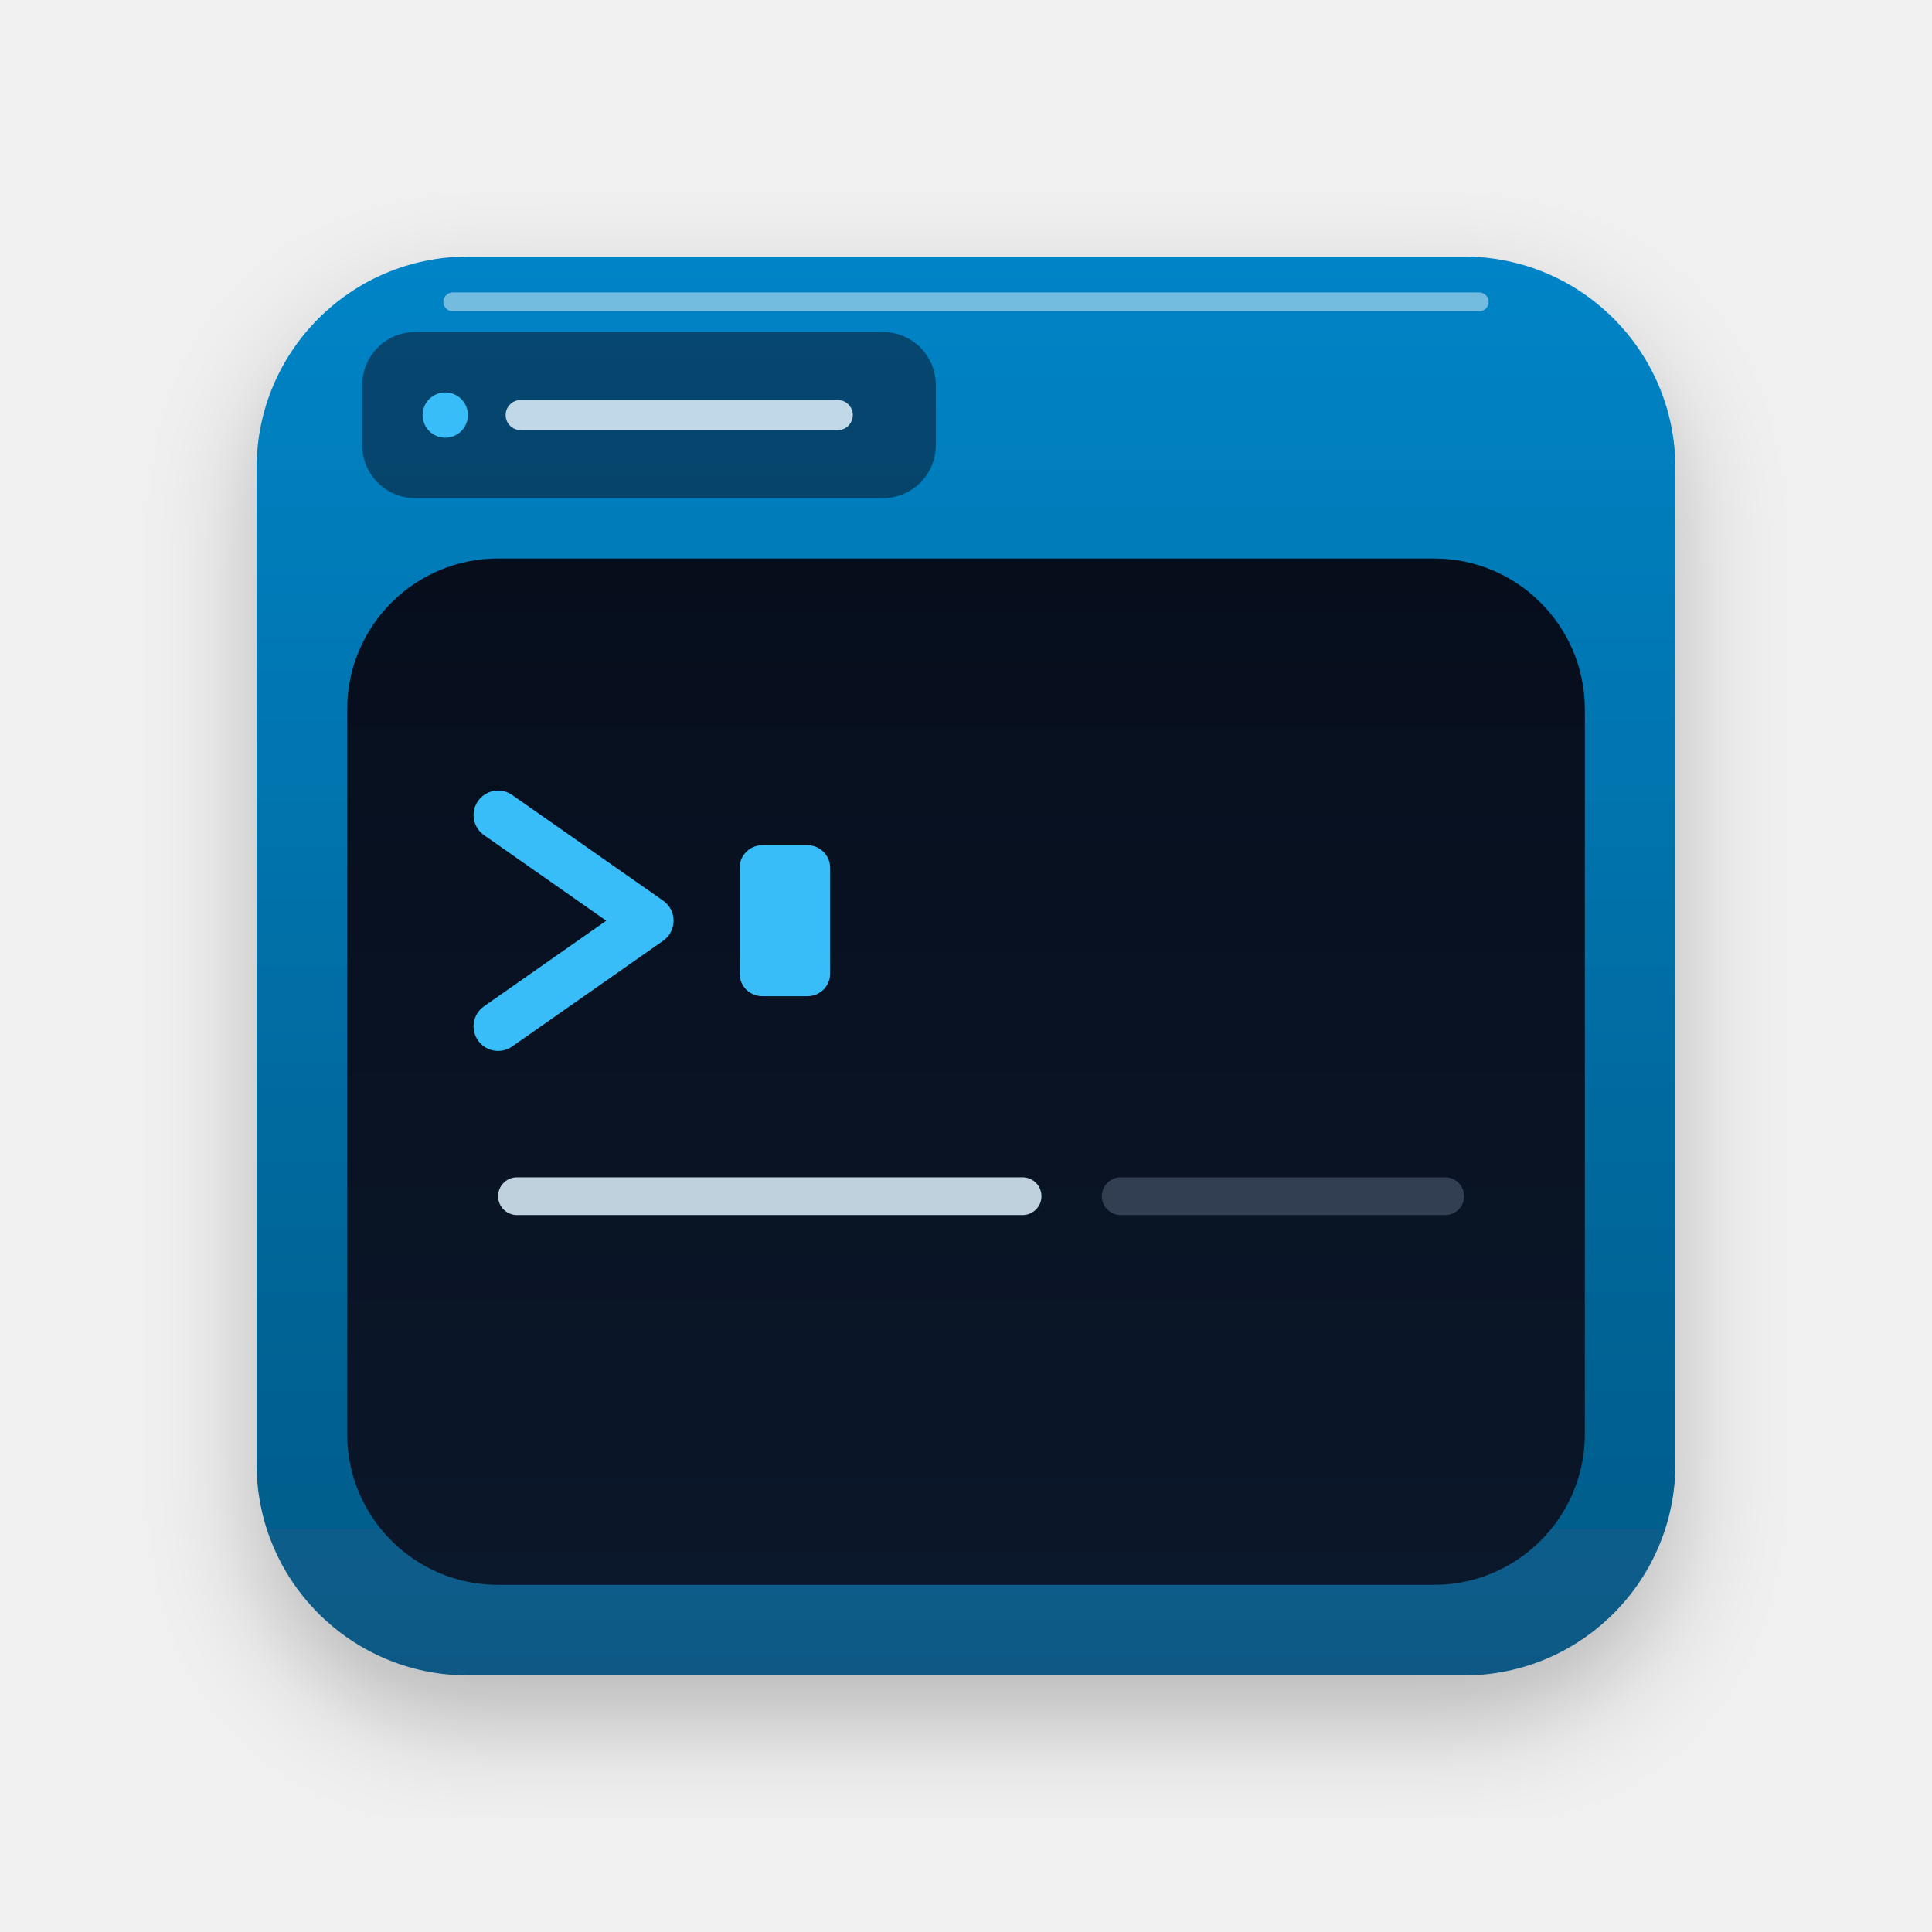
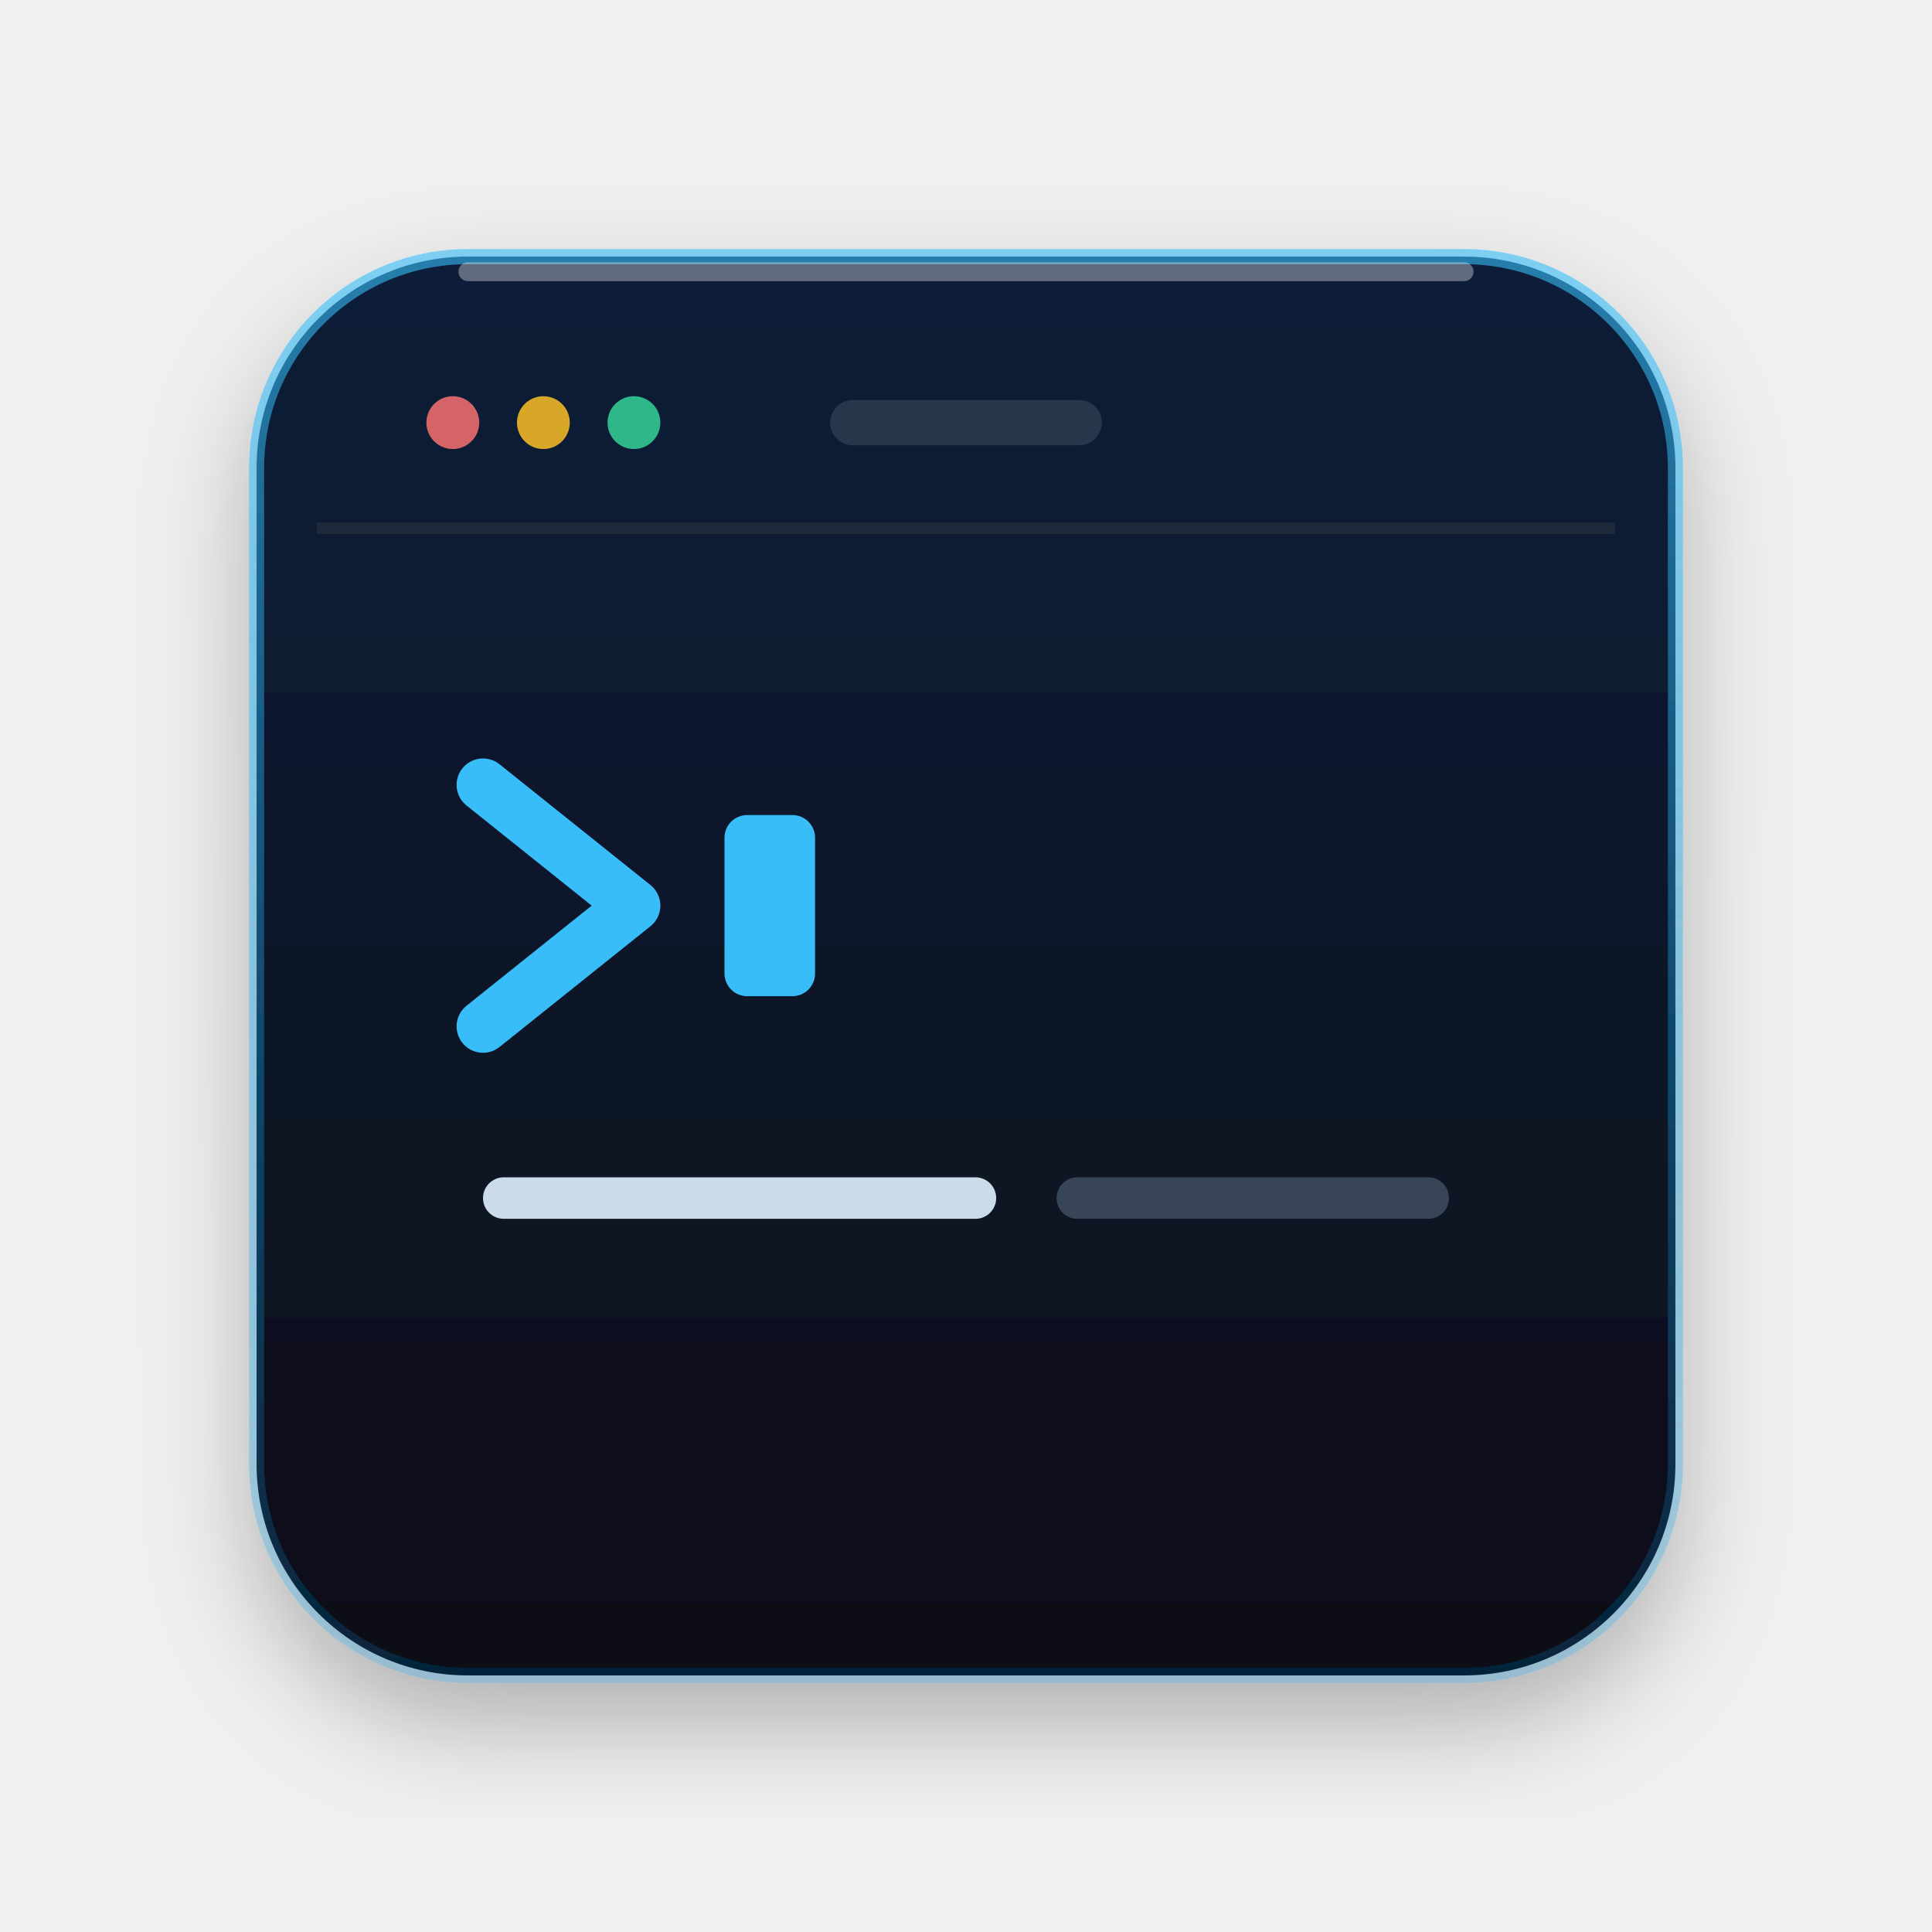
<svg xmlns="http://www.w3.org/2000/svg" viewBox="0 0 256 256" width="256" height="256">
  <defs>
-     <linearGradient id="term-frame" x1="0%" y1="0%" x2="0%" y2="100%">
-       <stop offset="0%" stop-color="#0284c7" />
-       <stop offset="100%" stop-color="#075985" />
+     <linearGradient id="term-body" x1="0%" y1="0%" x2="0%" y2="100%">
+       <stop offset="0%" stop-color="#0f1f38" />
+       <stop offset="100%" stop-color="#070d18" />
    </linearGradient>
-     <linearGradient id="term-dark" x1="0%" y1="0%" x2="0%" y2="100%">
-       <stop offset="0%" stop-color="#060e1c" />
-       <stop offset="100%" stop-color="#0b172a" />
+     <linearGradient id="term-border" x1="0%" y1="0%" x2="0%" y2="100%">
+       <stop offset="0%" stop-color="#38bdf8" stop-opacity="0.6" />
+       <stop offset="100%" stop-color="#0284c7" stop-opacity="0.2" />
    </linearGradient>
-     <filter id="shadow-window" x="-10%" y="-10%" width="120%" height="120%">
-       <feDropShadow dx="0" dy="6" stdDeviation="7" flood-opacity="0.24" />
+     <filter id="shadow-term" x="-10%" y="-10%" width="120%" height="120%">
+       <feDropShadow dx="0" dy="6" stdDeviation="7" flood-opacity="0.28" />
    </filter>
  </defs>
-   <rect x="34" y="34" width="188" height="188" rx="28" ry="28" fill="url(#term-frame)" filter="url(#shadow-window)" />
-   <rect x="48" y="44" width="76" height="22" rx="7" ry="7" fill="#0b172a" fill-opacity="0.55" />
-   <circle cx="59" cy="55" r="3" fill="#38bdf8" />
-   <rect x="67" y="53" width="46" height="4" rx="2" fill="#e0f2fe" opacity="0.85" />
-   <rect x="46" y="74" width="164" height="136" rx="20" ry="20" fill="url(#term-dark)" />
-   <path d="M 66 108 L 86 122 L 66 136" stroke="#38bdf8" stroke-width="6.5" stroke-linecap="round" stroke-linejoin="round" fill="none" />
-   <rect x="98" y="112" width="12" height="20" rx="3" fill="#38bdf8" />
-   <rect x="66" y="156" width="72" height="5" rx="2.5" fill="#e0f2fe" opacity="0.85" />
-   <rect x="146" y="156" width="48" height="5" rx="2.5" fill="#64748b" opacity="0.45" />
-   <path d="M 60 40 L 196 40" stroke="#ffffff" stroke-width="2.5" stroke-linecap="round" opacity="0.45" />
+   <rect x="34" y="34" width="188" height="188" rx="28" ry="28" fill="url(#term-body)" stroke="url(#term-border)" stroke-width="2" filter="url(#shadow-term)" />
+   <circle cx="60" cy="56" r="3.5" fill="#f87171" opacity="0.85" />
+   <circle cx="72" cy="56" r="3.5" fill="#fbbf24" opacity="0.85" />
+   <circle cx="84" cy="56" r="3.5" fill="#34d399" opacity="0.85" />
+   <rect x="110" y="53" width="36" height="6" rx="3" fill="#334155" opacity="0.7" />
+   <line x1="42" y1="70" x2="214" y2="70" stroke="#1e293b" stroke-width="1.5" />
+   <path d="M 64 104 L 84 120 L 64 136" stroke="#38bdf8" stroke-width="7" stroke-linecap="round" stroke-linejoin="round" fill="none" />
+   <rect x="96" y="108" width="12" height="24" rx="3" fill="#38bdf8" />
+   <rect x="64" y="156" width="68" height="5.5" rx="2.75" fill="#e0f2fe" opacity="0.9" />
+   <rect x="140" y="156" width="52" height="5.5" rx="2.75" fill="#64748b" opacity="0.5" />
+   <path d="M 62 36 L 194 36" stroke="#ffffff" stroke-width="2.5" stroke-linecap="round" opacity="0.35" />
</svg>
